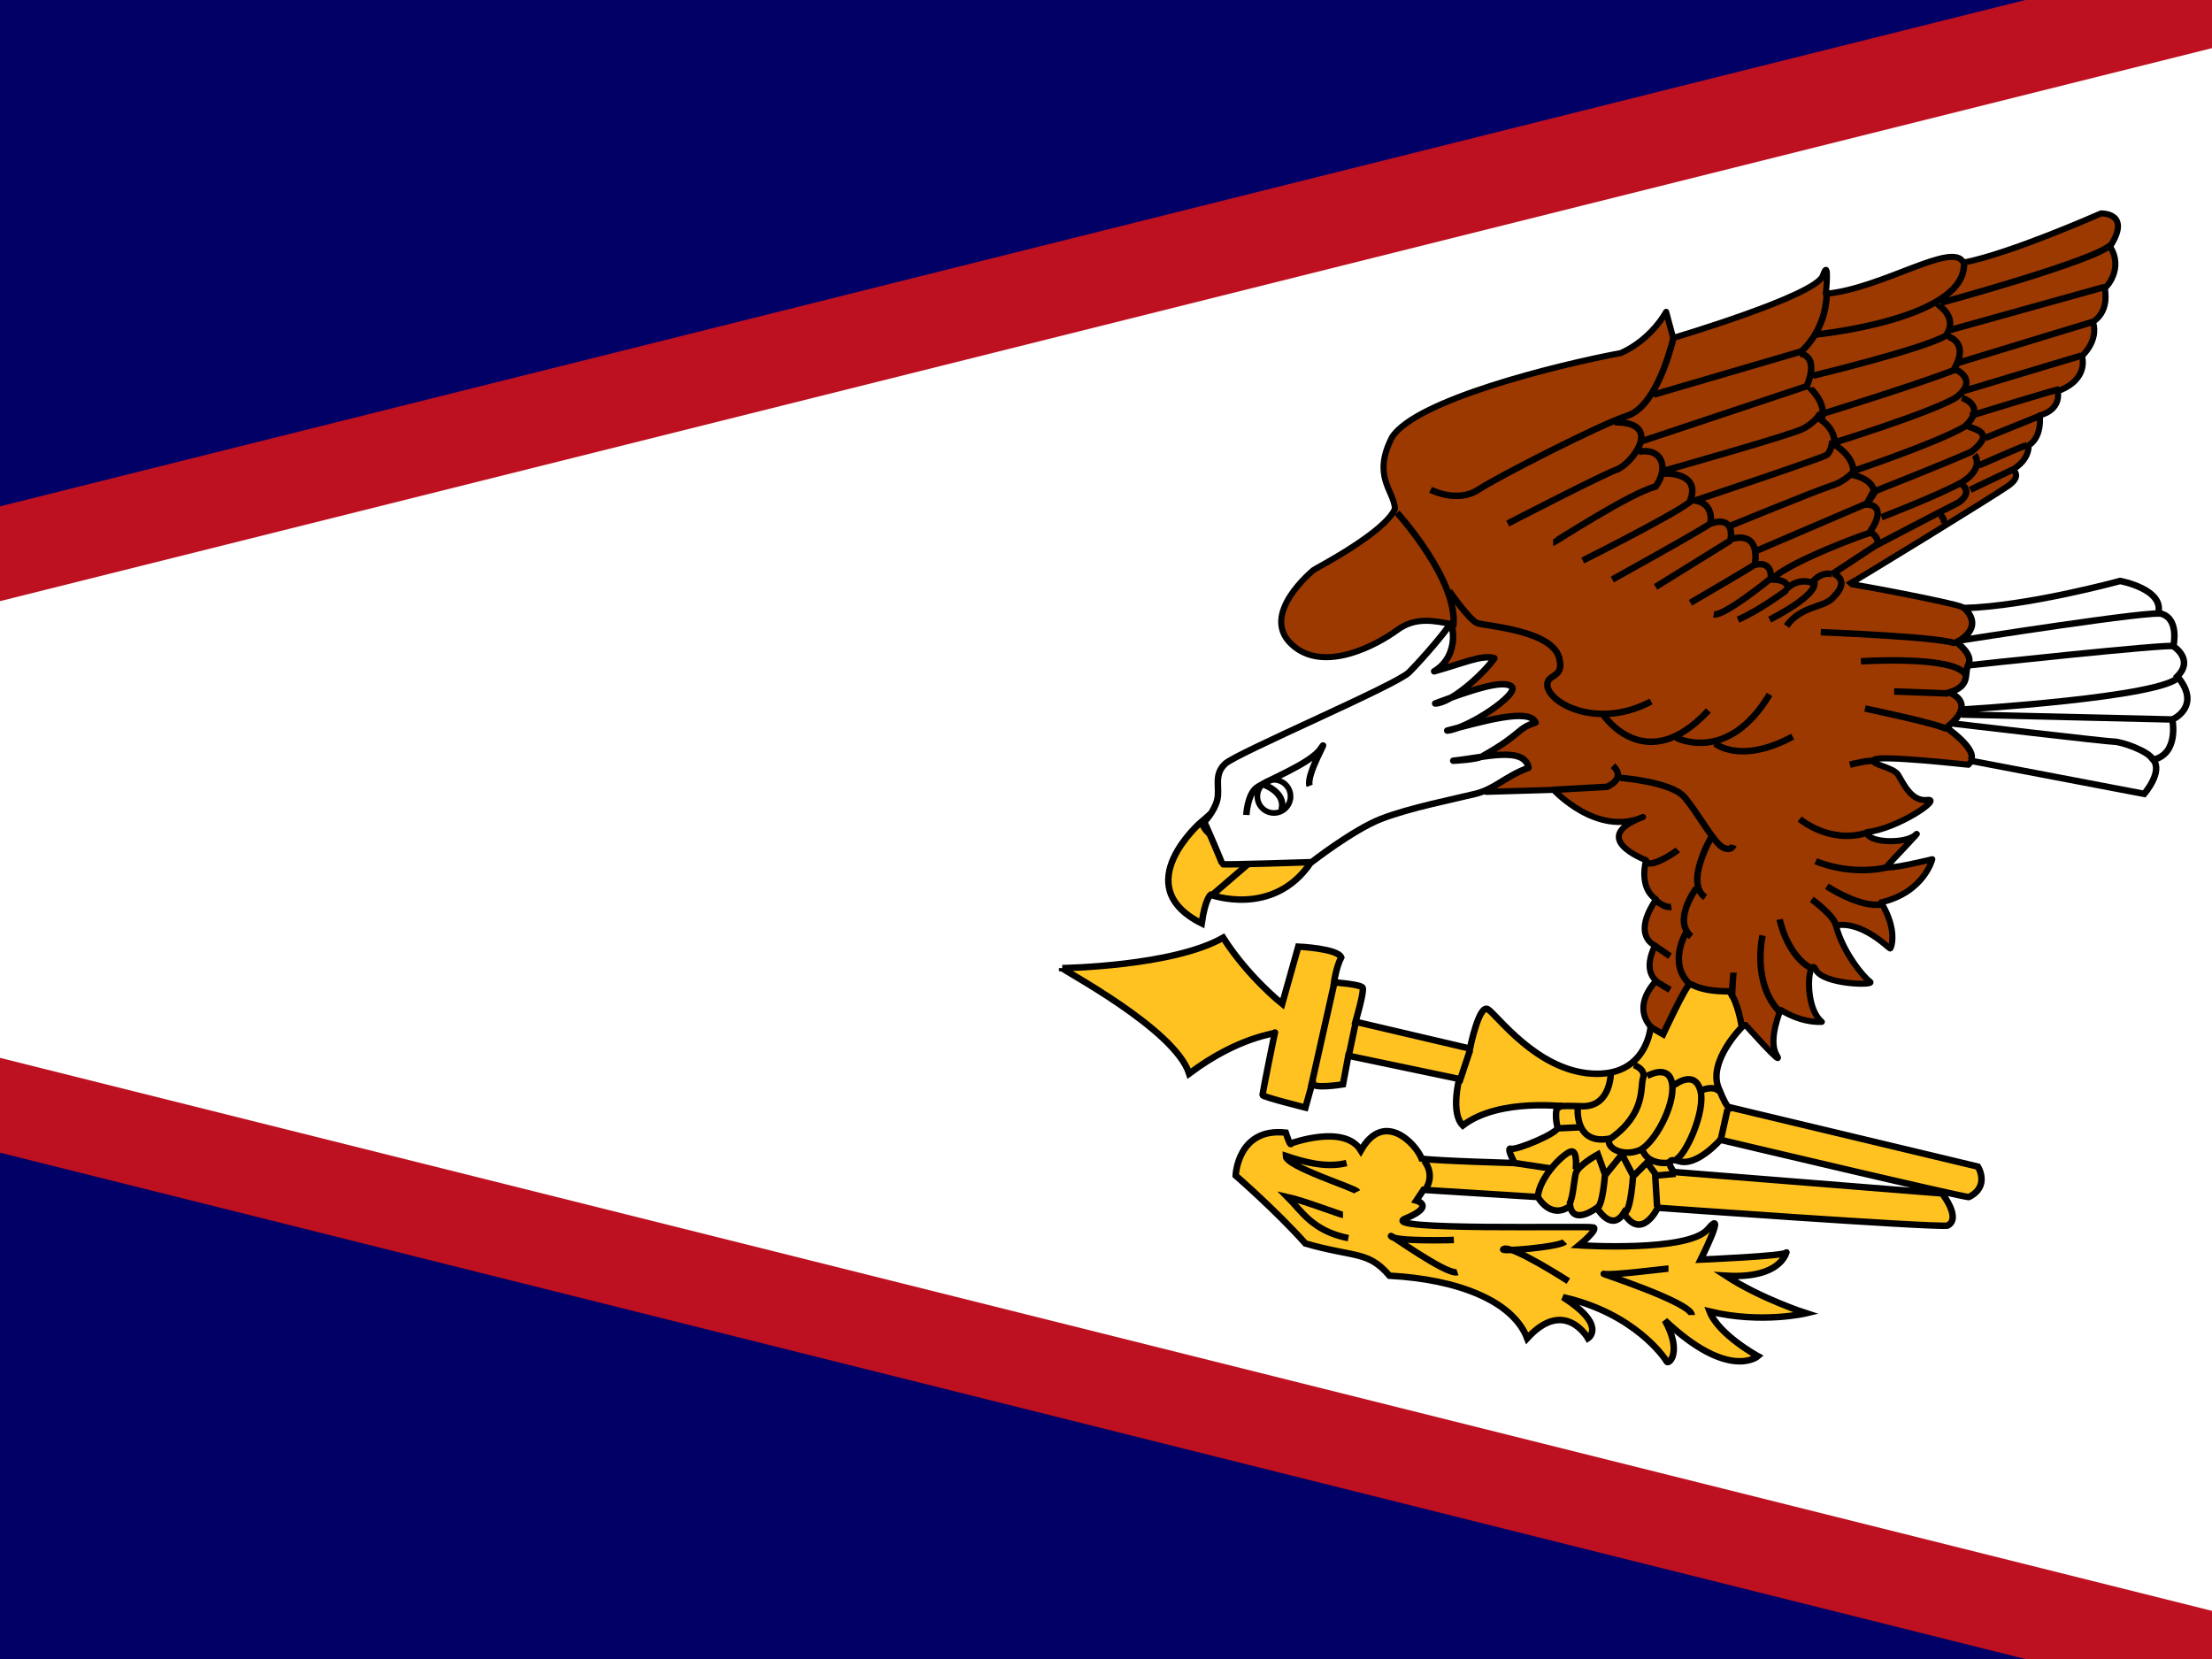
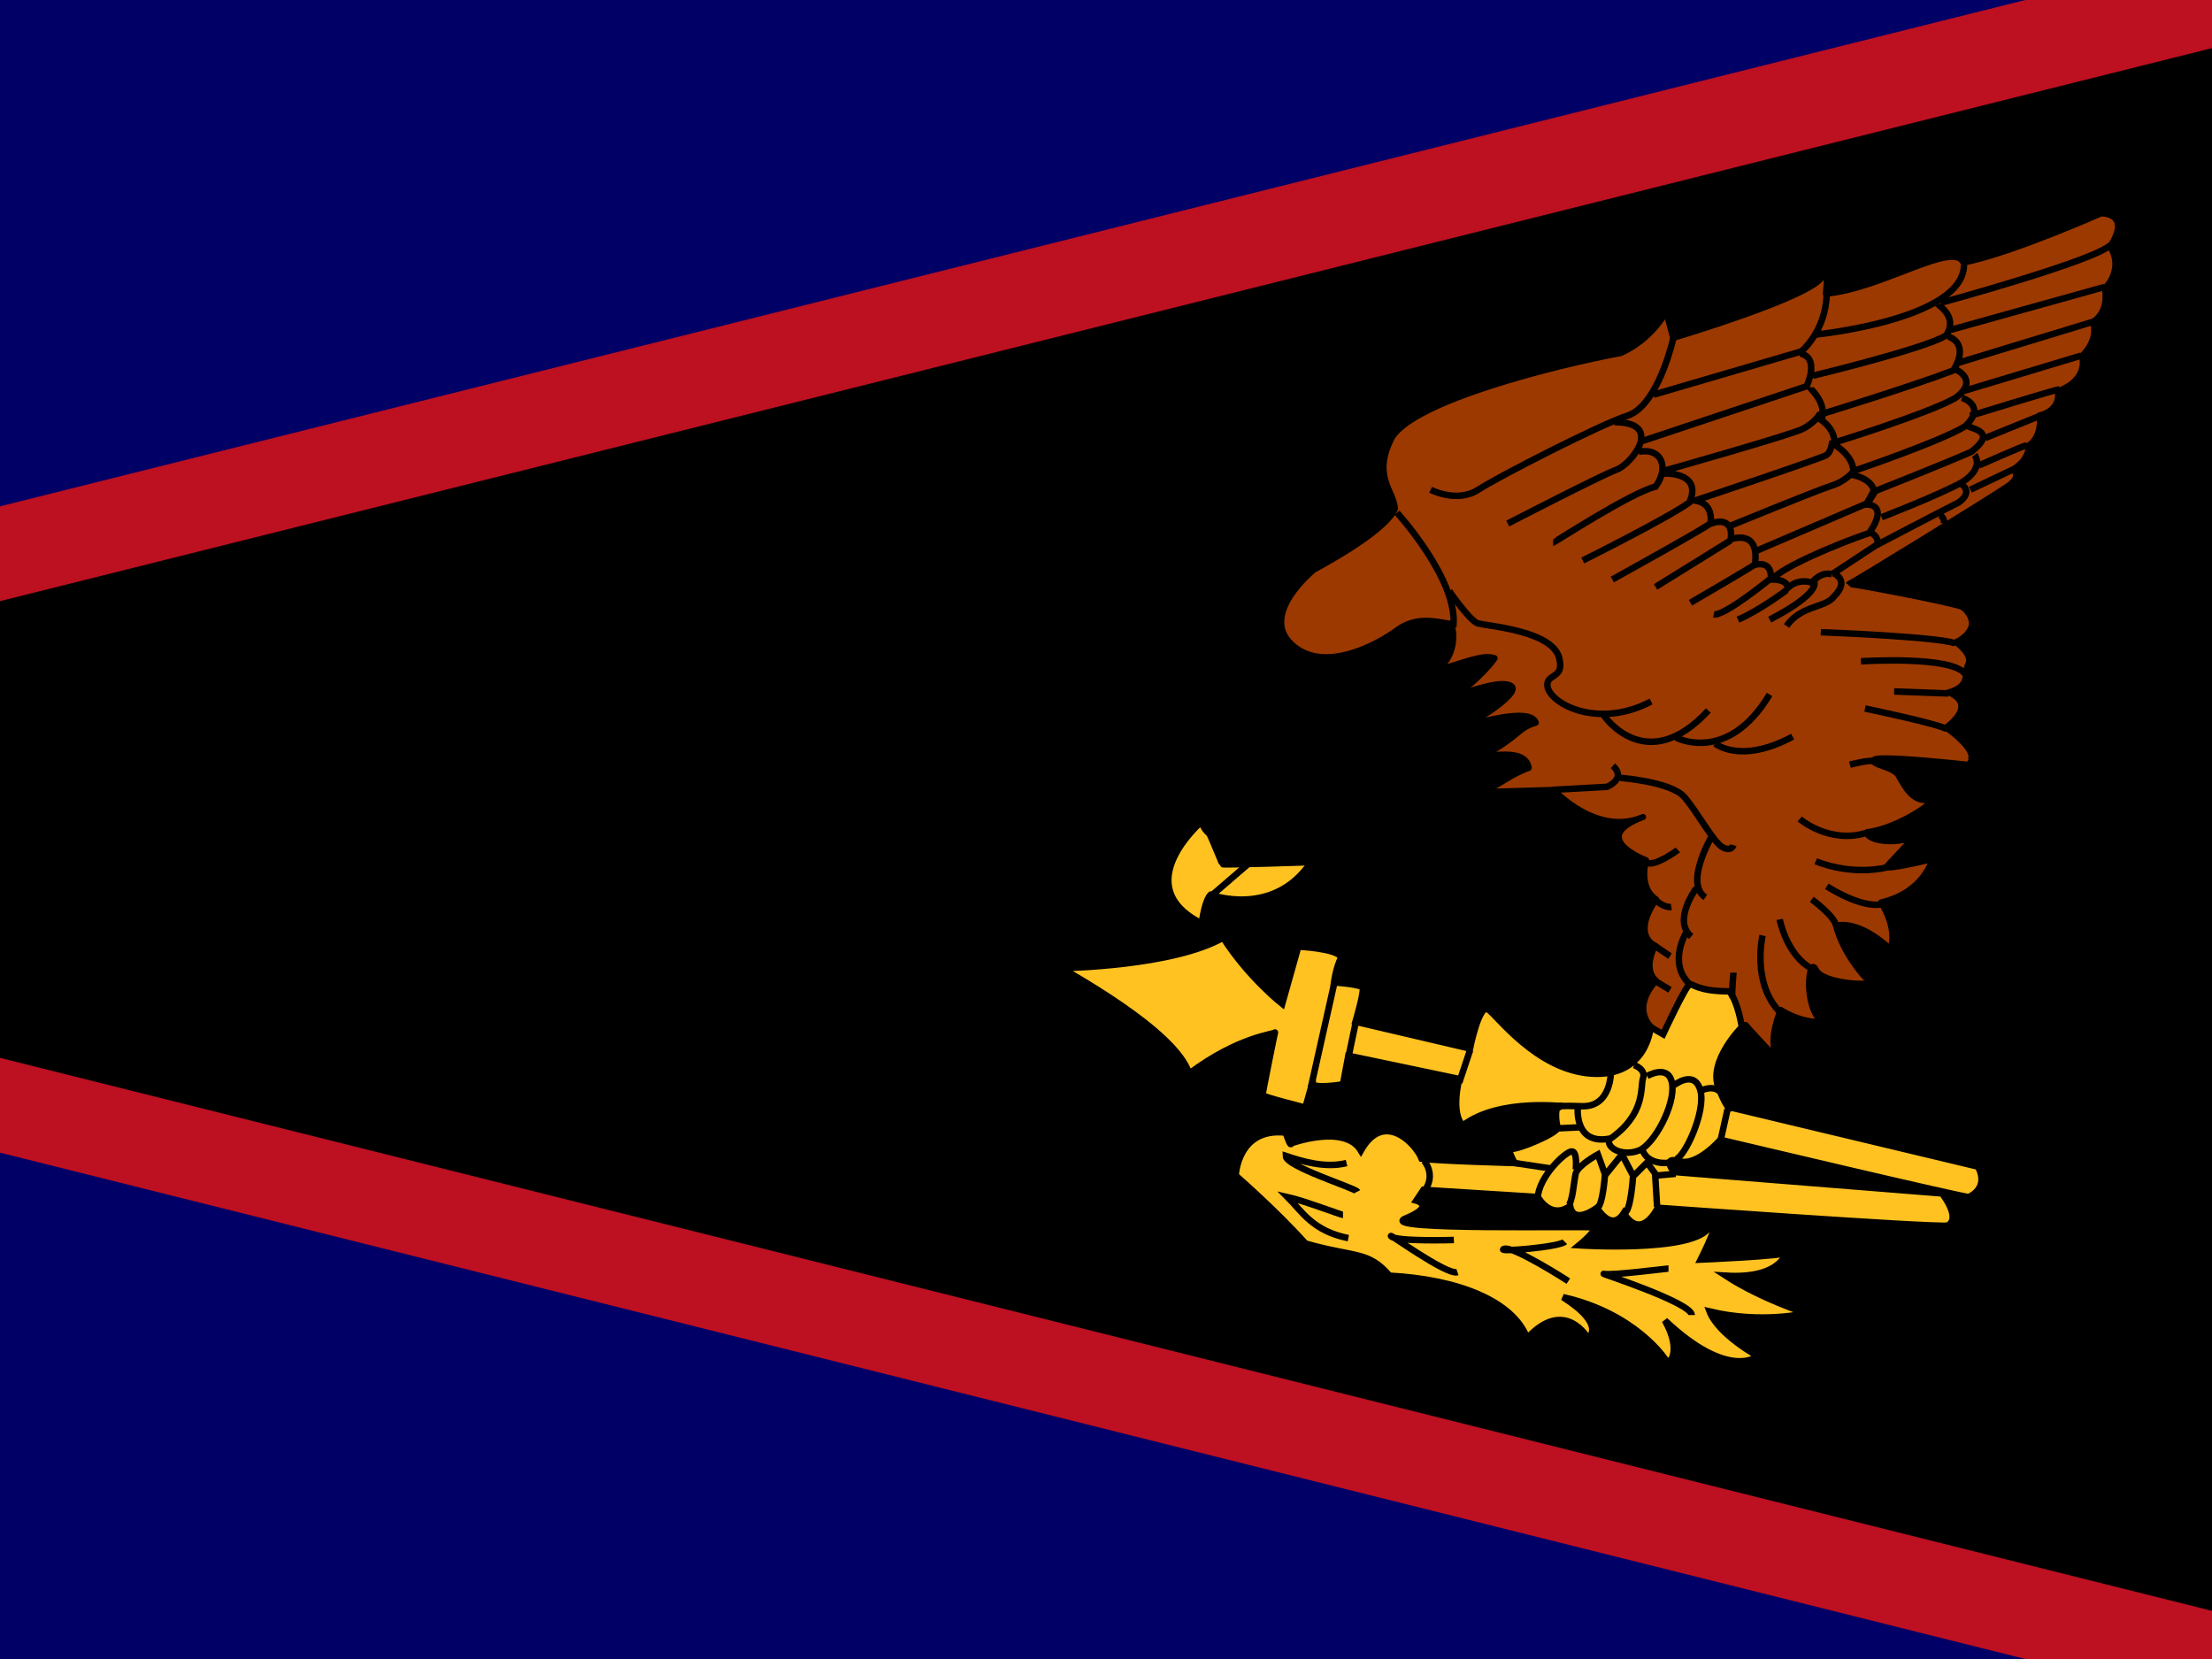
<svg xmlns="http://www.w3.org/2000/svg" height="480" width="640">
  <defs>
    <clipPath id="a">
      <path fill-opacity=".67" d="M0 0h640v480H0z" />
    </clipPath>
  </defs>
  <g clip-path="url(#a)">
    <path fill="#006" d="M-374-16H650v512H-374z" />
    <path d="M-374 240L650 496V-16L-374 240z" fill-rule="evenodd" fill="#bd1021" />
-     <path d="M650 11.43v457.14L-264.29 240 650 11.43z" fill-rule="evenodd" fill="#fff" />
+     <path d="M650 11.43v457.14L-264.29 240 650 11.43z" fill-rule="evenodd" fill="black" />
    <g stroke="#000">
      <path stroke-linejoin="round" d="M478 297.4s-6.392-5.23 1.163-13.658c-4.068-3.486-.29-10.17-.29-10.17s-6.975-2.615.29-13.366c-5.23-3.487-2.906-11.333-2.906-11.333s-17.144-6.393-.87-12.494c-13.368 5.81-25.863-7.848-25.863-7.848l-19.468.582c-3.302-16.172-28.97-2.127-9.888-48.52-4.94-.872-10.46-2.324-15.982 1.744-5.522 4.067-21.212 12.784-30.51 4.067s6.1-21.212 6.392-21.502c.29-.29 20.63-10.75 23.536-17.725-.29-5.23-6.682-9.298-.872-20.63 6.683-10.753 47.65-20.923 66.26-24.41 9.007-4.068 13.076-11.914 13.076-11.914l2.034 7.555s41.262-12.205 43.296-18.016.872 5.23.872 5.23c16.272-1.453 36.903-15.4 39.81-9.008 13.656-2.615 39.81-14.238 39.81-14.238s9.006-.29 2.613 9.59c4.068 6.392-1.162 11.913-1.452 11.913-.29 0 1.743 6.394-3.487 9.88 1.745 5.522-3.197 9.88-3.197 9.88s2.326 6.684-6.973 10.17c.872 5.812-5.23 6.975-5.23 6.975s.872 6.102-3.196 8.717c0 4.65-4.65 6.974-4.65 6.974s2.906 1.743-1.163 4.65c-4.067 2.905-46.2 28.766-46.2 28.476 0-.29 30.8 5.52 32.834 6.683s25.28 16.564 25.28 16.564l-23.537 29.056s-26.15-2.905-27.312-1.452 5.52 2.034 6.973 4.358c1.455 2.324 3.78 7.847 8.428 7.265 4.65-.582-8.717 8.427-17.434 9.3 0 3.195 11.04 3.485 13.947.87 2.907-2.615-6.973 7.555-8.136 9.008s13.077-2.034 13.077-2.034-2.324 9.59-14.818 12.496c4.94 8.136 2.905 13.367 2.614 13.367s-8.136-8.137-15.69-6.684c2.033 7.845 8.136 15.108 9.88 16.272 1.742 1.162-13.658.87-15.692-3.488s-3.778 10.46 1.743 15.11c-6.392.29-11.914-3.487-11.914-3.487s-3.776 8.717-1.162 13.077c2.617 4.36-9.006-8.718-9.006-8.718l-22.084 9.3-4.94-8.428z" fill-rule="evenodd" stroke-width="1.761" fill="#9c3900" />
      <path d="M307.325 280.1c.518 0 32.082-.518 46.572-8.797 7.244 11.384 17.076 19.146 17.076 19.146l4.658-16.56s11.385.518 12.42 3.106c-1.553 3.103-2.07 7.243-2.07 7.243s7.76.518 8.28 1.552c.516 1.035-2.07 9.83-2.07 9.83l33.116 7.763s2.587-12.936 5.175-11.384c2.588 1.554 13.972 17.595 30.013 18.63s17.076-13.455 17.076-13.455l3.62 2.07s6.728-14.487 7.763-14.487 2.588 2.07 11.384 2.07c2.587 3.104 3.623 10.347 3.623 10.347s-9.833 9.833-6.728 17.595 3.623 5.69 3.623 5.69l71.408 17.077s3.624 5.693-2.586 8.798c0 .517-71.927-16.56-71.927-16.56s-6.728 7.762-11.902 6.21-1.552 3.105-1.552 3.105l77.618 6.21s5.692 7.244 1.552 9.314c-5.174.517-83.827-5.174-83.827-5.174s-4.66 9.83-9.833 1.552c-3.62 5.69-7.762-1.552-7.762-1.552s-6.726 5.174-7.762-.52c-5.692 4.14-9.314-2.585-9.314-2.585l-33.118-2.07-2.07 3.104s5.692 1.55-3.105 5.174c-8.796 3.622 52.78 2.07 54.333 2.587 1.552.52-4.14 5.176-4.14 5.176s31.566 2.07 37.257-4.657c5.692-6.73-2.07 8.795-2.07 8.795s24.84-1.034 24.84-2.07-.52 7.763-17.595 6.727c10.35 6.728 23.285 10.867 23.285 10.867s-12.936 3.104-27.942-.518c2.586 6.727 13.972 12.936 13.972 12.936s-8.28 7.245-26.91-10.35c5.176 9.315 1.036 12.938.52 11.902-.52-1.035-9.315-13.97-30.013-18.628 12.936 8.28 7.243 11.902 7.243 11.902s-6.726-11.902-17.593 0c-4.14-10.867-20.18-17.076-39.844-18.112-6.21-7.243-9.83-5.174-24.32-9.314-8.28-9.313-20.18-19.663-20.18-19.663s.517-13.97 14.488-12.42c1.552 4.658 1.552 3.106 1.552 3.106s15.524-5.692 20.18 2.07c6.728-11.902 16.042-1.78 17.595 2.36 4.458.654 26.907 1.262 26.907 1.262s-2.588-4.657-1.035-4.14c1.552.518 13.97-4.656 13.454-6.208-.517-1.553-1.034-6.727 1.035-6.21 2.07.517-17.593-2.588-28.46 5.693-3.622-3.623-1.035-13.455-1.035-13.455l-32.08-6.726-1.554 8.28s-9.314 1.55-8.796-.518c.517-2.07-2.07 7.243-2.07 7.243s-12.42-3.104-12.42-3.62 3.623-18.63 3.623-18.112c0 .518-10.35 1.035-24.838 11.902-4.14-12.936-36.74-30.012-36.74-30.53z" fill-rule="evenodd" stroke-width="1.878" fill="#ffc221" />
      <path d="M385.98 284.763l-6.727 30.013m12.935-18.63l-2.07 9.83m35.189-2.068l-3.105 9.314m60.546 53.808c-.517 0-16.558 2.07-18.63 1.554-2.068-.517 25.357 8.28 25.357 11.9m-35.705-9.818s-16.04-10.348-18.628-9.314c-2.587 1.035 16.04-.517 17.594-2.07m-32.086-.52s-16.558.517-18.11-1.035 16.04 11.384 19.145 10.35m-33.118-16.569c-.518 0-11.385-4.14-16.04-5.176 4.138 4.14 7.243 9.833 17.592 11.902m2.588-13.446c-.518-1.035-20.698-7.245-20.698-10.35 4.656 1.553 11.383 3.622 17.592 2.07m110.221-15.528l-2.07 9.314" stroke-width="1.878" fill="none" />
      <path d="M347.688 237.67s-21.734 18.628 0 29.494c1.034-7.244 2.587-8.278 2.587-8.278s18.11 6.726 28.977-9.315c-4.657-6.725-12.937-4.138-12.937-4.138s-17.076 0-18.628-7.76z" fill-rule="evenodd" stroke-width="1.878" fill="#ffc221" />
      <path d="M365.8 245.954l-15.006 12.936m61.222 76.91s3.46 3.814.354 8.47m72.45-4.652l-5.692.52m-40.881-3.633l10.35 1.552m17.486-28.162s.29 10.46-8.427 10.17c-8.717-.29-5.812.29-5.812.29" stroke-width="1.878" fill="none" />
      <path d="M472.774 308.148s3.487 1.162 2.616 3.778c-.872 2.614.87 10.17-9.298 17.434-10.753 2.324-9.59-9.007-9.59-9.007" stroke-width="1.878" fill="none" />
      <path d="M476.55 311.346s6.392-3.777 7.264 2.325c.87 6.102-5.23 17.435-9.59 19.18-4.358 1.742-9.297-.292-8.717-3.197m18.889-15.688s5.813-4.65 7.555 1.452c1.745 6.103-4.648 19.76-7.264 20.05m7.837-20.051s2.907-1.453 4.94.29m-14.237 20.629c-1.162.29-6.102.58-7.845-3.196m-18.3-6.975c-.29 0-6.102.292-6.102.292m28.472 22.67l-.58-9.59-2.325-3.195-4.068 4.068s-.583 9.59-2.326 10.46m2.327-10.76c-.292-.58-3.198-6.1-3.198-6.1l-4.94 6.1s-.58 8.72-2.324 9.592m2.318-9.887c0-.29-2.034-5.81-2.034-5.81s-5.81 3.196-6.392 5.52c-.58 2.325-.872 8.717-2.325 9.3m2.327-10.461s.582-5.23-1.162-5.23c-1.742 0-9.59 7.265-9.88 13.657" stroke-width="1.878" fill="none" />
-       <path stroke-linejoin="round" d="M348.402 237.825s2.905-2.906 3.777-6.392c.87-3.487-1.163-7.265 2.324-10.46 3.487-3.198 49.397-22.666 53.176-26.444 3.777-3.778 10.75-11.914 11.623-13.658.87-1.743 3.487 8.717-4.36 13.367 8.428-2.326 13.95-4.94 17.435-3.78-3.487 4.94-12.785 13.078-17.144 13.078 10.17-3.778 19.47-6.975 22.084-4.94 2.615 2.034-12.495 12.204-18.597 12.785 10.17-2.615 23.83-6.683 25.572-2.325-5.52 1.744-3.78 3.195-15.11 9.59-1.453 1.163-8.717 1.452-8.717 1.452 8.717-.872 20.63-4.36 21.792 2.034-6.973 2.615-9.588 6.102-15.4 7.555-5.81 1.453-19.178 4.067-27.315 7.264-8.136 3.196-20.05 12.495-20.05 12.495s-25.86.87-25.86.58c0-.29-4.94-11.914-5.23-12.205z" fill-rule="evenodd" stroke-width="1.878" fill="#fff" />
+       <path stroke-linejoin="round" d="M348.402 237.825s2.905-2.906 3.777-6.392c.87-3.487-1.163-7.265 2.324-10.46 3.487-3.198 49.397-22.666 53.176-26.444 3.777-3.778 10.75-11.914 11.623-13.658.87-1.743 3.487 8.717-4.36 13.367 8.428-2.326 13.95-4.94 17.435-3.78-3.487 4.94-12.785 13.078-17.144 13.078 10.17-3.778 19.47-6.975 22.084-4.94 2.615 2.034-12.495 12.204-18.597 12.785 10.17-2.615 23.83-6.683 25.572-2.325-5.52 1.744-3.78 3.195-15.11 9.59-1.453 1.163-8.717 1.452-8.717 1.452 8.717-.872 20.63-4.36 21.792 2.034-6.973 2.615-9.588 6.102-15.4 7.555-5.81 1.453-19.178 4.067-27.315 7.264-8.136 3.196-20.05 12.495-20.05 12.495s-25.86.87-25.86.58c0-.29-4.94-11.914-5.23-12.205z" fill-rule="evenodd" stroke-width="1.878" fill="black" />
      <path d="M360.605 235.797s.29-5.81 2.906-7.845c2.616-2.034 15.693-6.975 18.6-11.333 2.904-4.36-4.36 7.554-3.198 10.75m-13.077-.292s6.393 2.326 4.94 7.265" stroke-width="1.878" fill="none" />
      <path d="M373.39 230.422a4.794 4.794 0 1 1-9.59.001 4.794 4.794 0 0 1 9.591-.001z" stroke-width="1.631" fill="none" />
-       <path d="M570.116 220.104l50.27 9.59s5.52-6.394 2.615-9.88c7.556-1.743 5.522-11.623 5.522-11.623s8.717-3.776 1.452-12.495c4.942-4.94-1.162-8.717-1.162-8.717s2.034-8.717-4.36-9.59c1.745-6.972-11.04-9.297-11.04-9.297s-26.443 7.265-45.04 7.847c6.102 6.102-2.325 9.88-2.325 9.88s4.94 3.486 3.487 6.392c-1.453 2.905.872 6.1-5.52 8.136 8.426 3.778-.873 10.17-.873 10.17s9.3 6.392 6.976 9.588z" fill-rule="evenodd" stroke-width="1.878" fill="#fff" />
+       <path d="M570.116 220.104l50.27 9.59s5.52-6.394 2.615-9.88c7.556-1.743 5.522-11.623 5.522-11.623s8.717-3.776 1.452-12.495c4.942-4.94-1.162-8.717-1.162-8.717s2.034-8.717-4.36-9.59c1.745-6.972-11.04-9.297-11.04-9.297s-26.443 7.265-45.04 7.847c6.102 6.102-2.325 9.88-2.325 9.88s4.94 3.486 3.487 6.392c-1.453 2.905.872 6.1-5.52 8.136 8.426 3.778-.873 10.17-.873 10.17s9.3 6.392 6.976 9.588z" fill-rule="evenodd" stroke-width="1.878" fill="black" />
      <path d="M565.17 209.356s44.46 5.23 46.494 5.23 9.88 2.616 11.333 5.23m-55.502-13.081l61.893 1.453m-61.598-2.903s58.698-3.487 62.766-9.59m-61.032-3.195s58.988-6.394 59.57-5.522m-61.599-1.744s57.244-9.007 57.825-7.555m-221.127-29.347s18.016 19.76 16.272 33.126" stroke-width="1.878" fill="none" />
      <path d="M419.303 170.997s5.81 8.426 8.136 9.298 22.665 2.034 23.827 10.752c1.162 5.52-4.358 3.777-3.486 7.845 1.453 5.23 15.11 11.913 29.93 4.068m-13.655 4.07s12.203 18.017 30.22-1.45m-9.301 7.847s14.82 7.845 27.023-12.495M496.3 215.16s7.264 6.102 22.376-2.033m20.927-8.137s22.375 4.647 23.828 6.1m-15.404-11.032c.29 0 15.692.582 15.692.582m-25.285-9.303s26.733-1.743 30.22 3.778m-41.842-12.205s37.486 1.453 39.228 3.487m-30.804 34.863s6.393-1.743 7.265-.87m-21.788 16.562s8.426 7.265 19.18 4.068m-14.533 8.146s9.59 4.358 20.923 1.742m-17.723 5.512s9.588 6.393 15.98 5.23m-20.334-1.44s6.683 4.94 6.973 7.555m-16.269-1.751s2.033 10.46 9.298 14.237m-14.244-9.589s-3.196 13.658 4.94 22.084M501.54 281.41c0 .29-.58 6.393-.29 6.975m-52.015-59.857l15.692-.872s5.81-2.324 1.742-6.1m2.034 3.494c.292 0 14.82 1.16 18.598 5.52 3.778 4.358 8.428 13.075 11.042 14.53 2.616 1.45 3.197-.583 3.197-.583m-6.395-2.325s-7.845 13.368-1.743 17.436m-2.624-2.616s-6.973 9.3-1.453 13.948m-1.449-1.17s-5.52 9.008 1.163 15.11m-3.599-39.003c-.376.375-6.75 4.874-9 3.75m2.25 10.493s2.625 2.624 4.875 2.25M479 273.776l4.19 2.872m-3.626 7.566l3.624 2.186m-69.255-144.7s7.64 3.974 13.75 0c6.112-3.97 35.446-18.943 43.085-21.388 7.638-2.445 11.917-16.5 13.445-22.61M478.41 114.2l42.78-12.527s7.027-5.806 7.332-16.5m-3.062 11.611s42.778-4.278 42.778-20.167m-6.715 10.999S606.44 75.393 610.72 70.81" stroke-width="1.878" fill="none" />
      <path d="M436.233 151.48s27.195-14.057 31.473-15.584c4.277-1.528 14.055-13.75-.61-13.75" stroke-width="1.878" fill="none" />
      <path d="M449.376 156.98c.306 0 22.305-14.363 29.64-16.196 3.972-5.5 1.833-11.305-4.89-10.083" stroke-width="1.878" fill="none" />
      <path d="M480.846 137.118c.612-.306 11.918-.612 7.945 8.25-5.802 4.278-30.86 16.806-30.86 16.806m17.111-34.529l47.67-15.89s3.973-8.25-1.832-9.472m39.727-14.363c0 .307 6.112 3.668 2.445 9.168-6.722 3.973-38.5 11.612-38.5 11.612m84.331-25.667L563.965 95.56m41.551-2.443l-39.11 11.917m35.758-2.139l-34.53 10.39m28.106-.613c-.917 0-25.667 7.64-25.667 7.64m20.173 0l-15.89 6.417m11.917 2.138c-.61 0-13.75 5.805-13.75 5.805m9.777 1.223l-12.22 5.805m-8.867 7.335s1.528.61 1.222 2.445m-32.087 14.36s5.195 1.834.306 6.723c-2.444 3.36-9.472 2.445-13.75 8.556m46.76-83.724s6.418 1.528 1.528 9.778c-12.834 4.89-38.807 12.833-38.807 12.833s-1.22 2.14-4.582 3.973c-3.36 1.832-40.334 12.22-40.334 12.22m84.336-29.332s7.028 3.056 0 8.25c-7.945 4.584-35.75 13.14-35.75 13.14s-.307 2.444-1.528 3.36c-1.223.917-37.89 13.14-37.89 13.14" stroke-width="1.878" fill="none" />
      <path d="M567.636 115.116s7.334 2.14.917 8.25c-7.64 4.584-32.084 12.834-32.084 12.834s-2.445 3.056-6.418 4.278c-3.972 1.222-29.333 11.61-29.333 11.61m68.75-28.721c2.14.917 7.945 1.834.917 7.334-8.25 3.667-28.417 11.612-28.417 11.612l-1.834 3.36-32.083 13.75m63.249-27.805s3.054 3.667-3.668 7.945c-7.334 3.972-23.222 10.083-23.222 10.083m23.226-9.473s3.36 2.14-.915 5.195c-4.89 2.444-24.14 12.528-24.14 12.528l-12.528 8.25" stroke-width="1.878" fill="none" />
      <path d="M523.63 112.06c0 .307 5.194 4.584 3.36 9.473 4.584 3.362 3.667 7.028 3.667 7.028s6.416 3.668 5.5 8.863c6.417 1.528 6.11 5.194 6.11 5.194l-2.138 3.36s6.415-.304.916 7.946c3.36 1.833 1.834 3.972 1.834 3.972m-1.839-3.666c-.917 0-22.305 7.944-27.806 12.833" stroke-width="1.878" fill="none" />
      <path d="M489.41 144.757s6.418-.306 5.502 6.722c7.334-2.445 5.805 4.583 5.805 4.583s8.555-3.362 7.028 7.333c5.5-1.222 4.583 4.278 4.583 4.278s4.89-.306 4.89 2.444c3.36-3.055 7.028-1.527 7.028-1.527s2.444-3.36 5.805-2.444m-34.836-14.972c0 .61-28.723 16.5-28.723 16.5m34.218-11.307l-21.696 13.445m29.034-6.722c0 .305-18.945 11.306-18.945 11.306m23.227-7.028s-13.444 11-16.5 10.39m21.08-7.028s-7.64 5.805-14.057 8.555m22.001-11s2.444 3.056-12.833 11" stroke-width="1.878" fill="none" />
    </g>
  </g>
</svg>
